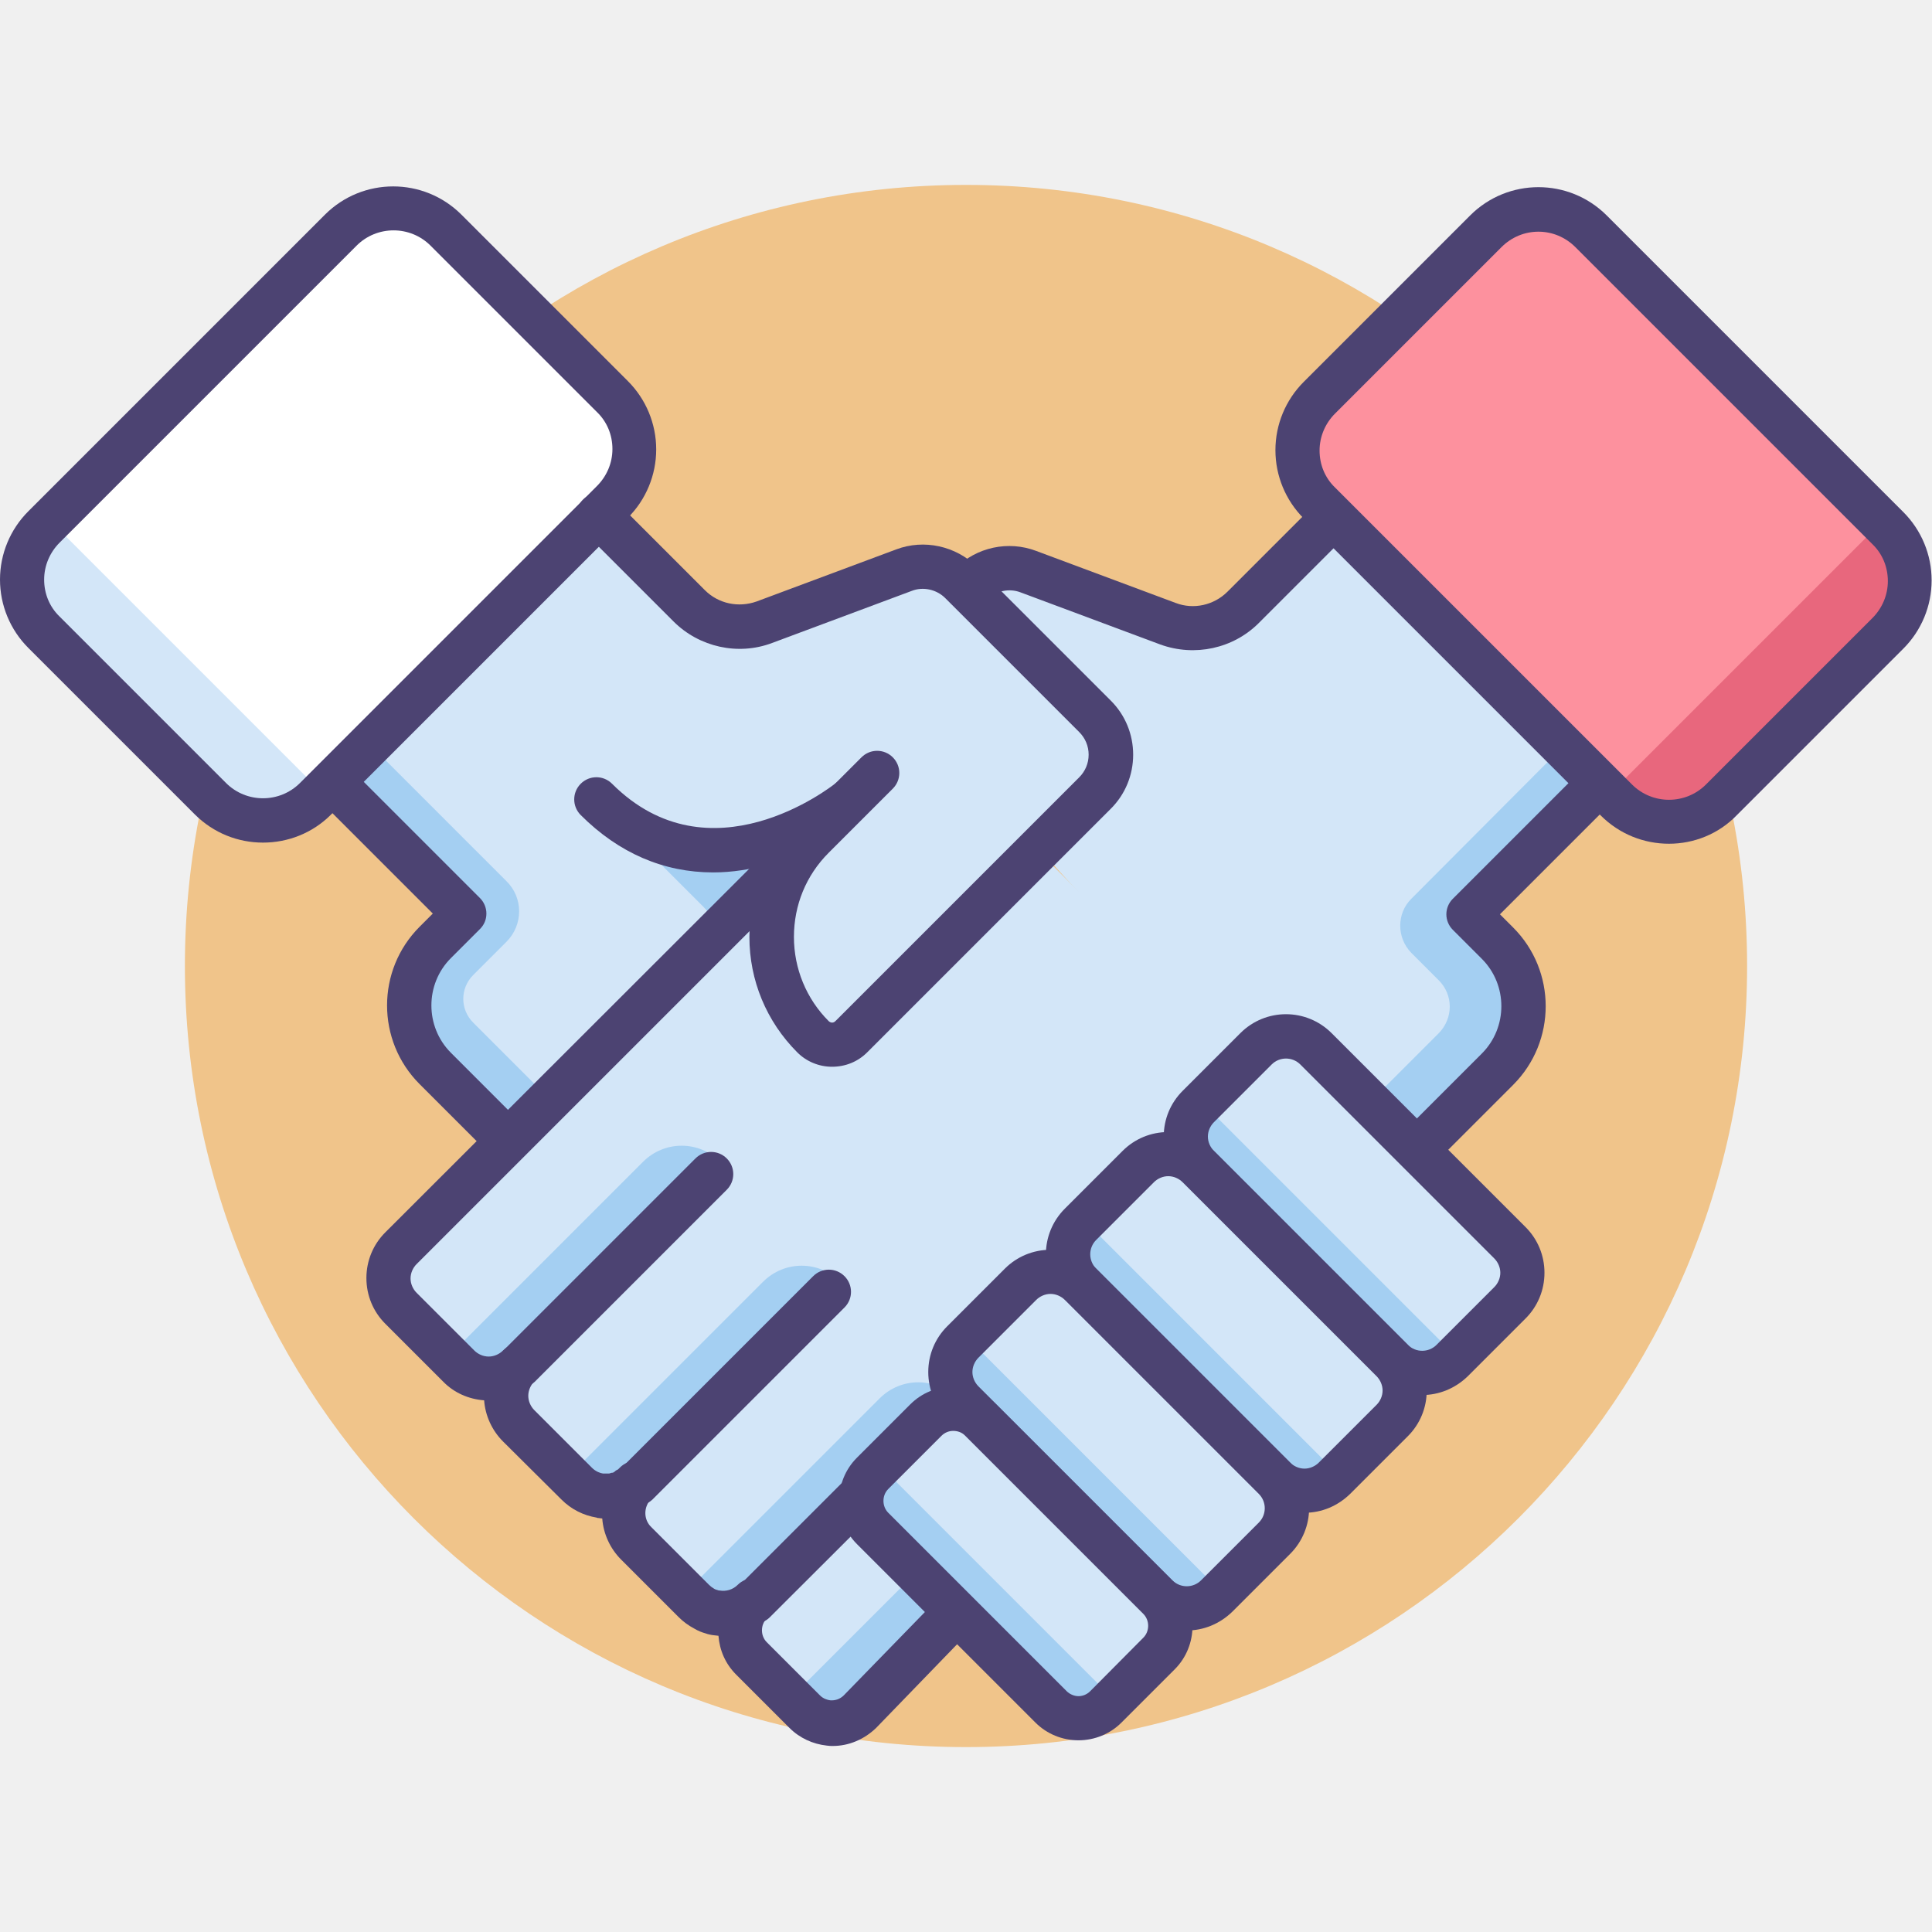
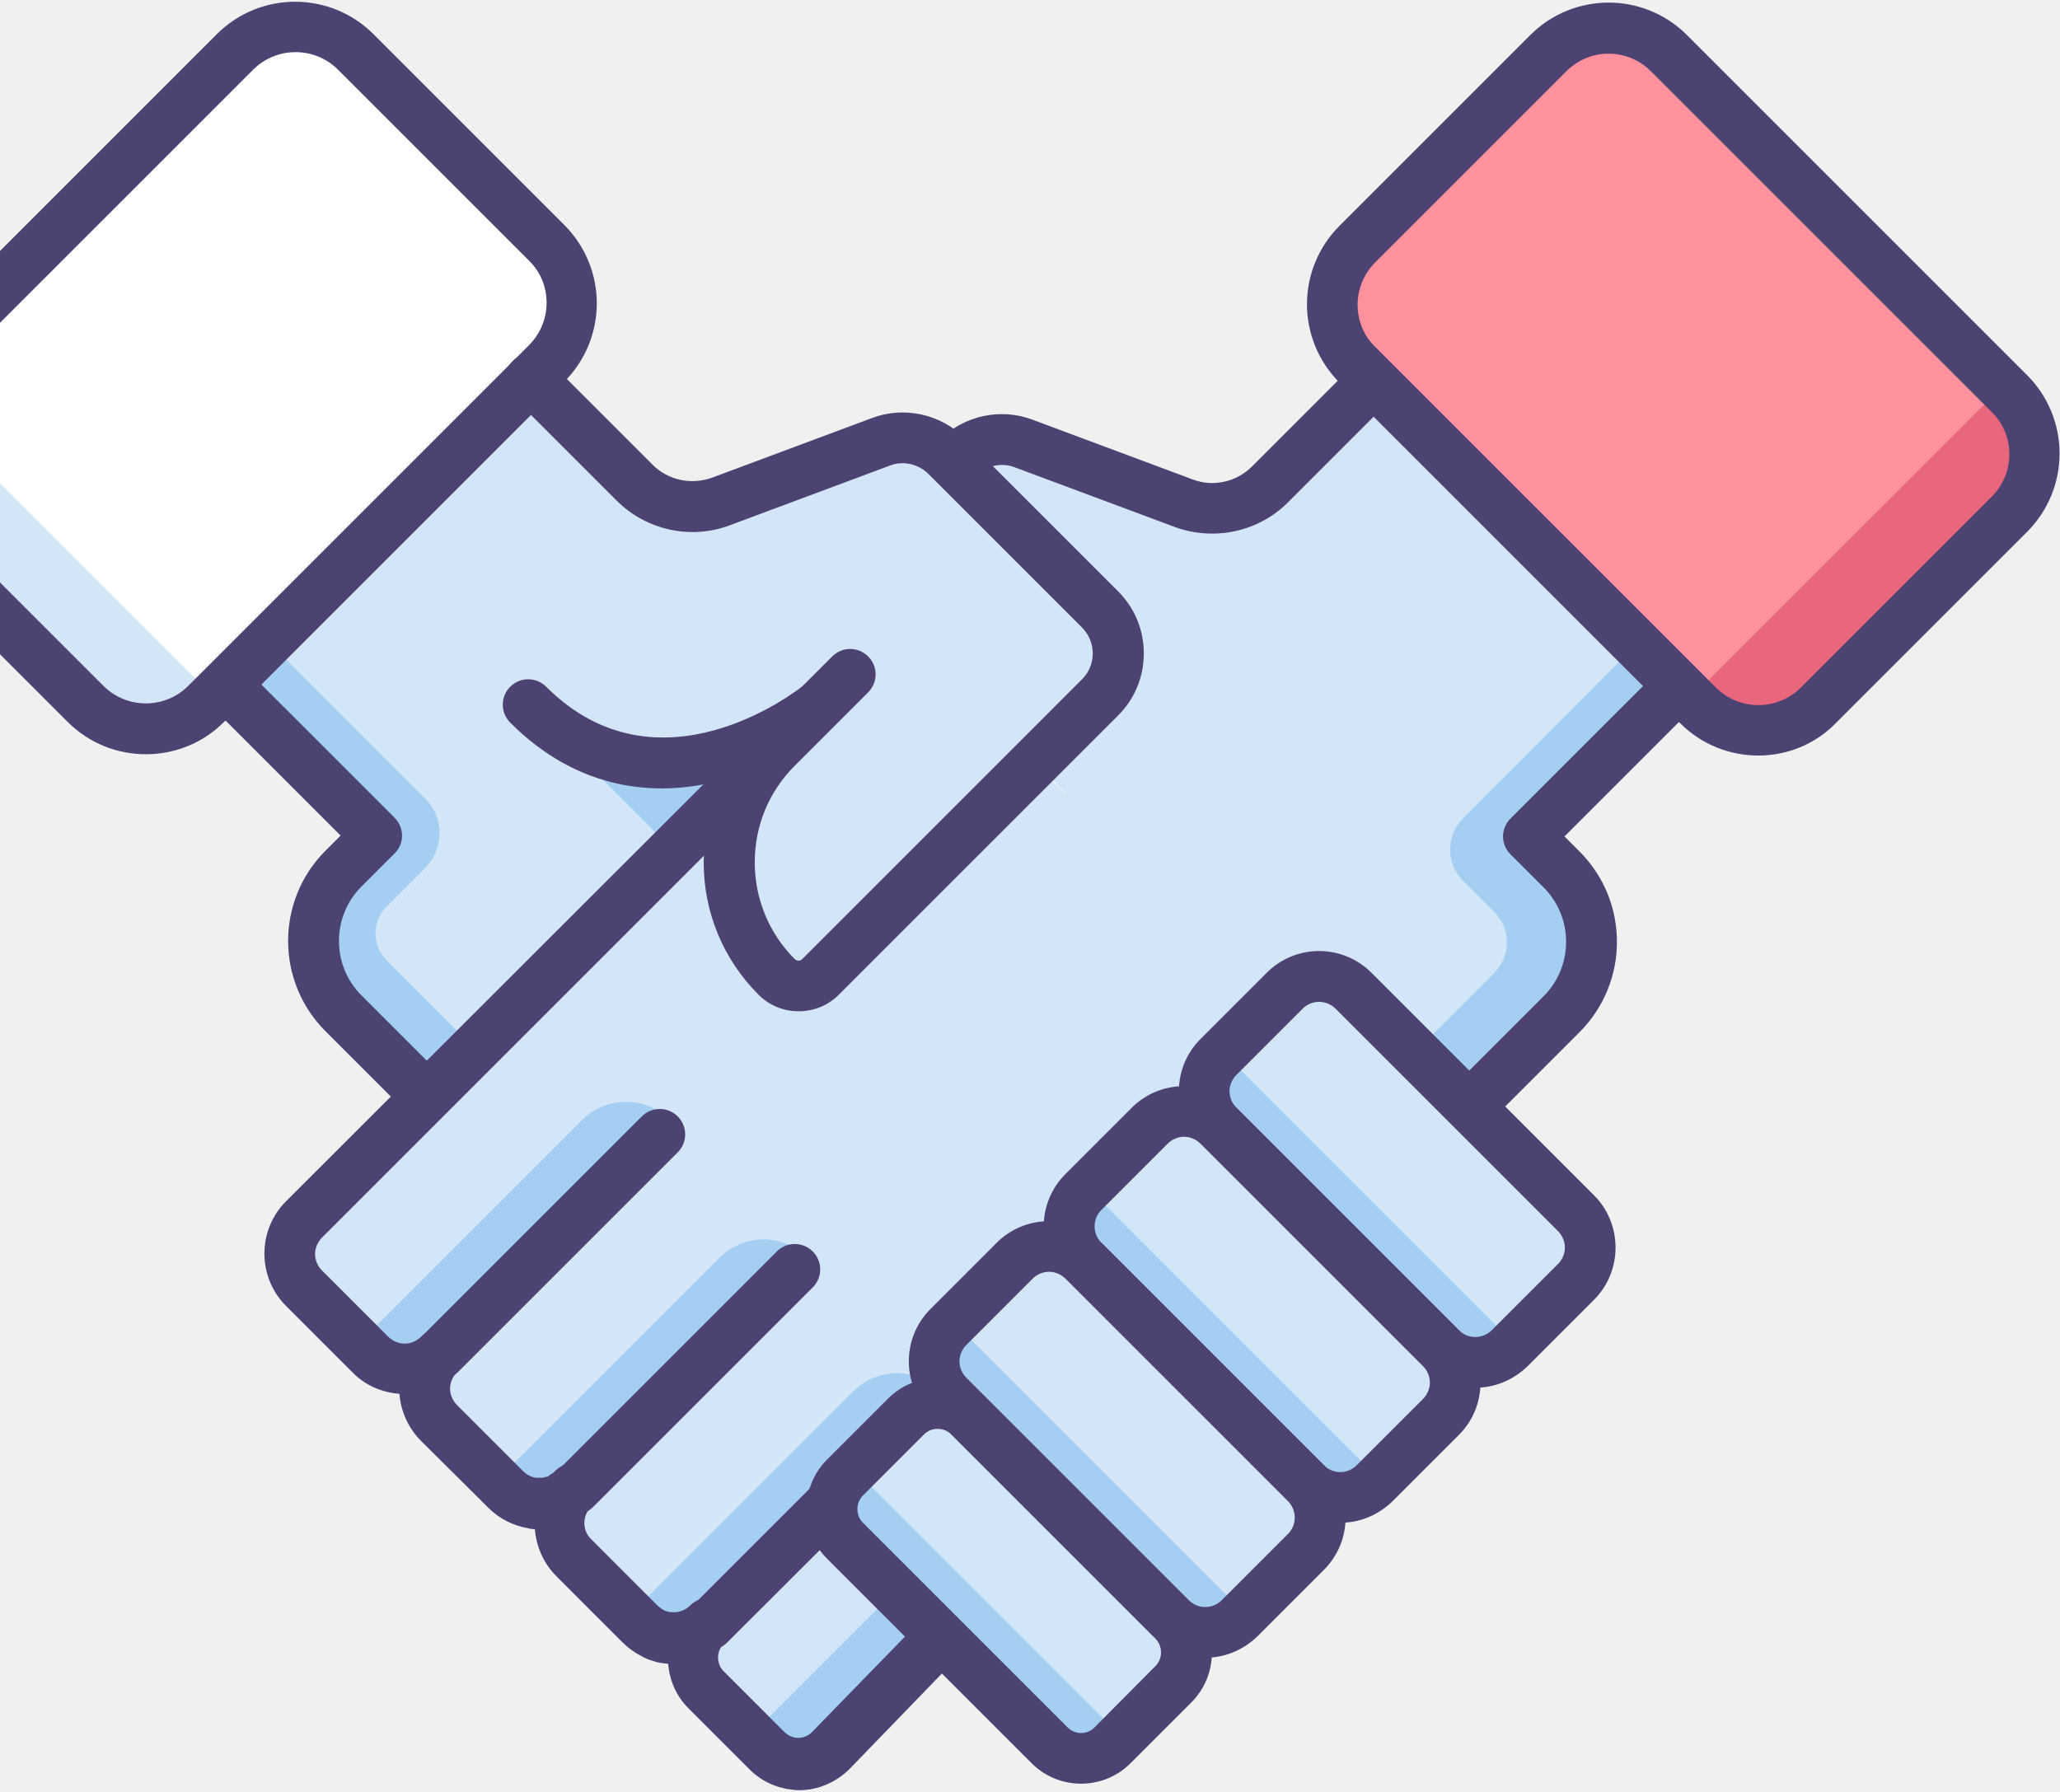
- <svg xmlns="http://www.w3.org/2000/svg" version="1.1" id="Icon_Set" x="0px" y="0px" viewBox="0 0 512 512" style="enable-background:new 0 0 512 512;" xml:space="preserve">
-   <style type="text/css">
- 	.st0{fill:#FFFFFF;}
- 	.st1{fill:#F0C48A;}
- 	.st2{fill:#FD919E;}
- 	.st3{fill:#E8677D;}
- 	.st4{fill:#4C4372;}
- 	.st5{fill:#D3E6F8;}
- 	.st6{fill:#A4CFF2;}
- 	.st7{fill:#7BABF1;}
- 	.st8{fill:none;stroke:#4C4372;stroke-width:12;stroke-linecap:round;stroke-linejoin:round;stroke-miterlimit:10;}
- </style>
-   <g id="Agreement">
-     <g>
-       <circle class="st1" cx="256" cy="256" r="207" />
-       <g>
-         <g>
-           <path class="st5" d="M129.3,166.1L255.9,207c0,0-104.3,109.9-114.5,102.3c-10.2-7.6-30.1-31.3-30.1-31.3s-10-14.2,11.6-35.9      c-23.4-23.4-42.1-42.1-42.1-42.1L129.3,166.1z" />
-         </g>
-         <g>
-           <path class="st6" d="M204.9,254.1L205,240l9.8-19.9c0,0-34.5,13.1-51.2-2.6l22.8,22.8c4.5,4.5,4.5,11.9,0,16.4l-31.1,31.1      c-3.6,3.6-9.5,3.6-13.1,0l-16.8-16.8c-3.5-3.5-3.5-9.1,0-12.6l8.8-8.8c4.5-4.5,4.5-11.7,0-16.1l-34.7-34.7l-11.5,8.5l34.8,34.8      c-21.6,19.2-11.6,35.9-11.6,35.9s22.6,23.8,30.1,31.3C148.9,316.7,204.9,254.1,204.9,254.1z" />
-         </g>
-         <g>
-           <path class="st4" d="M145.6,319.3c-1.5,0-3-0.6-4.1-1.7l-30.3-30.3c-11.5-11.5-11.5-30.2,0-41.7l3.5-3.5l-30.1-30.1      c-2.3-2.3-2.3-6,0-8.3c2.3-2.3,6-2.3,8.3,0l34.3,34.3c1.1,1.1,1.7,2.6,1.7,4.1c0,1.6-0.6,3-1.7,4.1l-7.7,7.7      c-6.9,6.9-6.9,18.2,0,25.1l30.3,30.3c2.3,2.3,2.3,6,0,8.3C148.6,318.7,147.1,319.3,145.6,319.3z" />
-         </g>
-         <g>
-           <g>
-             <path class="st5" d="M227.9,453.8c-2.3,2.3-5.3,3.3-8.3,3c-2.3-0.2-4.5-1.2-6.3-3l0,0l-2-2l-12.1-12.1c-4-4-4-10.6,0-14.6       l0.6-0.6c-2.7,2.7-6.5,3.8-10.1,3.1c-0.4-0.1-0.7-0.2-1.1-0.3c-0.7-0.2-1.4-0.5-2-0.8c-1-0.5-1.9-1.2-2.7-2l-1.2-1.2       l-14.2-14.2c-4.4-4.4-4.4-11.5,0-15.9c-0.2,0.2-0.5,0.5-0.8,0.7c-0.1,0.1-0.1,0.1-0.2,0.2c-0.2,0.2-0.5,0.4-0.7,0.5       c0,0-0.1,0-0.1,0.1c-0.3,0.2-0.5,0.3-0.8,0.5c-0.1,0-0.2,0.1-0.3,0.1c-0.2,0.1-0.5,0.2-0.7,0.3c-0.1,0-0.1,0.1-0.2,0.1       c-0.3,0.1-0.6,0.2-0.8,0.3c-0.1,0-0.2,0.1-0.4,0.1c-0.2,0.1-0.4,0.1-0.6,0.1c-0.1,0-0.3,0.1-0.4,0.1c-0.3,0-0.5,0.1-0.8,0.1       c-0.2,0-0.3,0-0.5,0c-0.2,0-0.4,0-0.6,0c-0.2,0-0.5,0-0.7,0c-0.1,0-0.2,0-0.4,0c-0.2,0-0.4,0-0.5-0.1c-0.1,0-0.2,0-0.3,0       c-2.3-0.4-4.4-1.4-6.2-3.1l-15.3-15.3c-4.4-4.4-4.4-11.5,0-15.9c-4.4,4.4-11.5,4.4-15.9,0l-1.1-1.1l-14.3-14.3       c-4.4-4.4-4.4-11.5,0-15.9L209.2,228c18.9-18.9,49.5-18.9,68.4,0l52.5,52.5c18.7,18.7,18.9,48.9,0.5,67.9L227.9,453.8z" />
+ <svg xmlns="http://www.w3.org/2000/svg" width="476px" height="414px" viewBox="0 0 476 414" version="1.1">
+   <defs />
+   <g id="Page-1" stroke="none" stroke-width="1" fill="none" fill-rule="evenodd">
+     <g id="Desktop-HD-Copy" transform="translate(0, -387)" fill-rule="nonzero">
+       <g id="paid" transform="translate(-36, 387)">
+         <g id="Group">
+           <path d="M129.3,117.1 L255.9,158 C255.9,158 151.6,267.9 141.4,260.3 C131.2,252.7 111.3,229 111.3,229 C111.3,229 101.3,214.8 122.9,193.1 C99.5,169.7 80.8,151 80.8,151 L129.3,117.1 Z" id="Shape" fill="#D3E6F8" />
+           <path d="M204.9,205.1 L205,191 L214.8,171.1 C214.8,171.1 180.3,184.2 163.6,168.5 L186.4,191.3 C190.9,195.8 190.9,203.2 186.4,207.7 L155.3,238.8 C151.7,242.4 145.8,242.4 142.2,238.8 L125.4,222 C121.9,218.5 121.9,212.9 125.4,209.4 L134.2,200.6 C138.7,196.1 138.7,188.9 134.2,184.5 L99.5,149.8 L88,158.3 L122.8,193.1 C101.2,212.3 111.2,229 111.2,229 C111.2,229 133.8,252.8 141.3,260.3 C148.9,267.7 204.9,205.1 204.9,205.1 Z" id="Shape" fill="#A4CFF2" />
+           <path d="M145.6,270.3 C144.1,270.3 142.6,269.7 141.5,268.6 L111.2,238.3 C99.7,226.8 99.7,208.1 111.2,196.6 L114.7,193.1 L84.6,163 C82.3,160.7 82.3,157 84.6,154.7 C86.9,152.4 90.6,152.4 92.9,154.7 L127.2,189 C128.3,190.1 128.9,191.6 128.9,193.1 C128.9,194.7 128.3,196.1 127.2,197.2 L119.5,204.9 C112.6,211.8 112.6,223.1 119.5,230 L149.8,260.3 C152.1,262.6 152.1,266.3 149.8,268.6 C148.6,269.7 147.1,270.3 145.6,270.3 Z" id="Shape" fill="#4C4372" />
+           <g transform="translate(102, 164)" fill="#D3E6F8" id="Shape">
+             <path d="M125.9,240.8 C123.6,243.1 120.6,244.1 117.6,243.8 C115.3,243.6 113.1,242.6 111.3,240.8 L109.3,238.8 L97.2,226.7 C93.2,222.7 93.2,216.1 97.2,212.1 L97.8,211.5 C95.1,214.2 91.3,215.3 87.7,214.6 C87.3,214.5 87,214.4 86.6,214.3 C85.9,214.1 85.2,213.8 84.6,213.5 C83.6,213 82.7,212.3 81.9,211.5 L80.7,210.3 L66.5,196.1 C62.1,191.7 62.1,184.6 66.5,180.2 C66.3,180.4 66,180.7 65.7,180.9 C65.6,181 65.6,181 65.5,181.1 C65.3,181.3 65,181.5 64.8,181.6 C64.8,181.6 64.7,181.6 64.7,181.7 C64.4,181.9 64.2,182 63.9,182.2 C63.8,182.2 63.7,182.3 63.6,182.3 C63.4,182.4 63.1,182.5 62.9,182.6 C62.8,182.6 62.8,182.7 62.7,182.7 C62.4,182.8 62.1,182.9 61.9,183 C61.8,183 61.7,183.1 61.5,183.1 C61.3,183.2 61.1,183.2 60.9,183.2 C60.8,183.2 60.6,183.3 60.5,183.3 C60.2,183.3 60,183.4 59.7,183.4 C59.5,183.4 59.4,183.4 59.2,183.4 C59,183.4 58.8,183.4 58.6,183.4 C58.4,183.4 58.1,183.4 57.9,183.4 C57.8,183.4 57.7,183.4 57.5,183.4 C57.3,183.4 57.1,183.4 57,183.3 C56.9,183.3 56.8,183.3 56.7,183.3 C54.4,182.9 52.3,181.9 50.5,180.2 L35.2,164.9 C30.8,160.5 30.8,153.4 35.2,149 C30.8,153.4 23.7,153.4 19.3,149 L18.2,147.9 L3.9,133.6 C-0.5,129.2 -0.5,122.1 3.9,117.7 L107.2,15 C126.1,-3.9 156.7,-3.9 175.6,15 L228.1,67.5 C246.8,86.2 247,116.4 228.6,135.4 L125.9,240.8 Z" />
+             <path d="M35.5,149 L86.4,98.2" />
+             <path d="M66.7,180.2 L117.6,129.4" />
+             <path d="M97.9,211.4 L148.8,160.6" />
          </g>
-           <g>
-             <line class="st5" x1="137.5" y1="362" x2="188.4" y2="311.2" />
+           <rect id="Rectangle-path" fill="#A4CFF2" transform="translate(233.5446, 387.2097) rotate(45) translate(-233.5446, -387.2097) " x="226.295" y="361.36" width="14.5" height="51.7" />
+           <path d="M194.8,380.4 L182.3,372.4 L233.1,321.6 C238.8,315.9 247.9,315.9 253.6,321.6 L194.8,380.4 Z" id="Shape" fill="#A4CFF2" />
+           <path d="M163.9,349.5 L151.4,341.5 L202.2,290.7 C207.9,285 217,285 222.7,290.7 L163.9,349.5 Z" id="Shape" fill="#A4CFF2" />
+           <path d="M132.1,317.7 L119.6,309.7 L170.4,258.9 C176.1,253.2 185.2,253.2 190.9,258.9 L132.1,317.7 Z" id="Shape" fill="#A4CFF2" />
+           <path d="M235,131.9 L257.3,105.8 C257.3,105.8 262.8,98.9 281.3,105.8 C299.7,112.7 316.8,124.6 329.4,112 C342,99.4 362.4,78.5 362.4,78.5 L436.6,151.5 L389.1,193.4 C389.1,193.4 409.6,209.7 402.5,225.4 C395.4,241.1 358.9,267.3 358.9,267.3 L235,131.9 Z" id="Shape" fill="#D3E6F8" />
+           <path d="M381.2,224.9 L358.1,248 L373.2,256.1 L402.4,225.3 C402.4,225.3 401.8,199.8 389,193.3 C415.2,165.9 415.2,165.9 415.2,165.9 L435.2,145.9 C439.6,141.5 439.6,134.4 435.2,130 L434.1,128.9 L374,189.2 C370.1,193.1 370.1,199.5 374,203.5 L381.2,210.7 C385.2,214.6 385.2,220.9 381.2,224.9 Z" id="Shape" fill="#A4CFF2" />
+           <g transform="translate(211, 0)" id="Shape">
+             <path d="M143.6,282.4 C142.1,282.4 140.6,281.8 139.5,280.7 C137.2,278.4 137.2,274.7 139.5,272.4 L181.7,230.2 C188.6,223.3 188.6,212 181.7,205.1 L174,197.4 C172.9,196.3 172.3,194.8 172.3,193.3 C172.3,191.8 172.9,190.3 174,189.2 L208.3,154.9 C210.6,152.6 214.3,152.6 216.6,154.9 C218.9,157.2 218.9,160.9 216.6,163.2 L186.5,193.3 L190,196.8 C201.5,208.3 201.5,227 190,238.5 L147.8,280.7 C146.6,281.8 145.1,282.4 143.6,282.4 Z" fill="#4C4372" />
+             <path d="M10.8,167.4 C9.3,167.4 7.8,166.8 6.7,165.7 C2.9,161.9 0.8,156.8 0.8,151.4 C0.8,146 2.9,140.9 6.7,137.1 L42.2,101.6 C47.8,96 56.2,94.2 63.6,97 L100.6,110.8 C105.3,112.6 110.7,111.4 114.3,107.8 L138.3,83.8 C140.6,81.5 144.3,81.5 146.6,83.8 C148.9,86.1 148.9,89.8 146.6,92.1 L122.6,116.1 C115.8,122.9 105.6,125.1 96.5,121.8 L59.5,108 C56.4,106.8 52.9,107.6 50.6,109.9 L15,145.4 C13.4,147 12.5,149.1 12.5,151.4 C12.5,153.7 13.4,155.8 15,157.4 C17.3,159.7 17.3,163.4 15,165.7 C13.8,166.8 12.3,167.4 10.8,167.4 Z" fill="#4C4372" />
+             <path d="M244.8,163.4 L289.8,118.4 C297.3,110.9 297.3,98.9 289.8,91.4 L211.2,12.8 C203.2,4.8 190.2,4.8 182.2,12.8 L139.2,55.8 C131.2,63.8 131.2,76.8 139.2,84.8 L217.8,163.4 C225.2,170.9 237.3,170.9 244.8,163.4 Z" fill="#FD919E" />
+             <path d="M287.7,89.3 L289.8,91.4 C297.3,98.9 297.3,110.9 289.8,118.4 L244.8,163.4 C237.3,170.9 225.3,170.9 217.8,163.4 L215.7,161.3 L287.7,89.3 Z" fill="#E8677D" />
+             <path d="M231.3,174.6 C224.7,174.6 218.2,172.1 213.2,167.1 L134.5,88.4 C129.7,83.6 127,77.1 127,70.3 C127,63.5 129.7,57 134.5,52.2 L178.6,8.1 C188.6,-1.9 204.8,-1.9 214.8,8.1 L223,16.3 C223,16.3 223,16.3 223,16.3 L293.4,86.7 C298.2,91.5 300.9,98 300.9,104.8 C300.9,111.6 298.2,118.1 293.4,122.9 L249.3,167 C244.4,172.1 237.8,174.6 231.3,174.6 Z M196.7,12.4 C193.1,12.4 189.6,13.8 186.9,16.5 L142.8,60.6 C140.2,63.2 138.7,66.7 138.7,70.4 C138.7,74.1 140.1,77.6 142.8,80.2 L221.5,158.9 C226.9,164.3 235.7,164.3 241.1,158.9 L285.2,114.8 C287.8,112.2 289.3,108.7 289.3,105 C289.3,101.3 287.9,97.8 285.2,95.2 L206.5,16.5 C203.8,13.8 200.3,12.4 196.7,12.4 Z" fill="#4C4372" />
          </g>
-           <g>
-             <line class="st5" x1="168.7" y1="393.2" x2="219.6" y2="342.4" />
+           <path d="M56.2,163.1 L11.2,118.1 C3.7,110.6 3.7,98.6 11.2,91.1 L89.8,12.5 C97.8,4.5 110.8,4.5 118.8,12.5 L161.8,55.5 C169.8,63.5 169.8,76.5 161.8,84.5 L83.2,163.1 C75.8,170.6 63.7,170.6 56.2,163.1 Z" id="Shape" fill="#FFFFFF" />
+           <path d="M13.3,89 L11.2,91.1 C3.7,98.6 3.7,110.6 11.2,118.1 L56.2,163.1 C63.7,170.6 75.7,170.6 83.2,163.1 L85.3,161 L13.3,89 Z" id="Shape" fill="#D3E6F8" />
+           <g transform="translate(97, 173)" fill="#4C4372" id="Shape">
+             <path d="M123.7,240.7 C123.2,240.7 122.7,240.7 122.1,240.6 C118.4,240.2 114.9,238.6 112.2,235.9 L98.1,221.8 C95.2,218.9 93.7,215.3 93.4,211.5 C92.8,211.4 92.3,211.4 91.7,211.3 C91.2,211.2 90.6,211.1 90.1,210.9 C89,210.6 88,210.2 87,209.6 C85.5,208.8 84.1,207.8 82.9,206.6 L67.6,191.3 C64.7,188.4 62.9,184.5 62.6,180.4 C62.6,180.4 62.5,180.4 62.5,180.4 C62.2,180.4 61.9,180.3 61.7,180.3 C61.5,180.3 61.3,180.3 61.2,180.2 C57.6,179.6 54.4,178 51.8,175.4 L36.3,160 C33.4,157.1 31.6,153.2 31.3,149.1 C27.2,148.8 23.3,147.1 20.4,144.1 L5.1,128.8 C1.9,125.6 0.1,121.3 0.1,116.7 C0.1,112.1 1.9,107.8 5.1,104.6 L108,1.8 C110.3,-0.5 114,-0.5 116.3,1.8 C118.6,4.1 118.6,7.8 116.3,10.1 L13.4,113 C12.4,114 11.8,115.4 11.8,116.8 C11.8,118.2 12.4,119.6 13.4,120.6 L28.7,135.9 C29.7,136.9 31.1,137.5 32.5,137.5 C33.9,137.5 35.3,136.9 36.3,135.9 C38.6,133.6 42.3,133.6 44.6,135.9 C45.7,137 46.3,138.5 46.3,140 C46.3,141.5 45.7,143 44.6,144.1 C43.6,145.1 43,146.5 43,147.9 C43,149.3 43.6,150.7 44.6,151.7 L59.9,167 C60.9,168 62.1,168.4 62.8,168.5 L63,168.5 C63.1,168.5 63.2,168.5 63.3,168.5 L63.4,168.5 C63.5,168.5 63.6,168.5 63.8,168.5 C63.9,168.5 64,168.5 64.1,168.5 L64.3,168.5 C64.4,168.5 64.6,168.5 64.7,168.4 C64.7,168.4 64.8,168.4 64.8,168.4 C64.9,168.4 65,168.3 65.1,168.3 L65.3,168.3 C65.4,168.3 65.5,168.2 65.6,168.2 L65.7,168.1 C65.8,168.1 65.9,168 66,167.9 L66.1,167.8 C66.2,167.7 66.3,167.7 66.4,167.6 C66.5,167.6 66.5,167.5 66.6,167.5 C66.7,167.5 66.8,167.4 66.9,167.3 L67,167.2 C67.1,167.1 67.2,167 67.3,166.9 C69.6,164.6 73.3,164.6 75.6,166.9 C77.9,169.2 77.9,172.9 75.6,175.2 C75.6,175.2 75.6,175.2 75.6,175.2 C75.6,175.2 75.6,175.2 75.6,175.2 C73.5,177.3 73.5,180.7 75.6,182.7 L90.9,198 C91.3,198.4 91.7,198.7 92.2,199 C92.5,199.2 92.8,199.3 93.2,199.4 C93.4,199.5 93.5,199.5 93.7,199.5 C95.4,199.8 97.2,199.3 98.5,198 C100.8,195.7 104.5,195.7 106.8,198 C109.1,200.3 109.1,204 106.8,206.3 L106.2,206.9 C104.5,208.6 104.5,211.5 106.2,213.2 L120.3,227.3 C121.2,228.2 122.3,228.5 123,228.6 C124.3,228.7 125.6,228.3 126.6,227.3 L229.1,122 C231.4,119.7 235.1,119.6 237.4,121.9 C239.7,124.2 239.8,127.9 237.5,130.2 L135.2,235.9 C132,239 127.9,240.7 123.7,240.7 Z" />
+             <path d="M40.5,145.9 C39,145.9 37.5,145.3 36.4,144.2 C34.1,141.9 34.1,138.2 36.4,135.9 L87.3,85 C89.6,82.7 93.3,82.7 95.6,85 C97.9,87.3 97.9,91 95.6,93.3 L44.7,144.2 C43.5,145.3 42,145.9 40.5,145.9 Z" />
+             <path d="M71.7,177.1 C70.2,177.1 68.7,176.5 67.6,175.4 C65.3,173.1 65.3,169.4 67.6,167.1 L118.5,116.2 C120.8,113.9 124.5,113.9 126.8,116.2 C129.1,118.5 129.1,122.2 126.8,124.5 L75.9,175.4 C74.7,176.5 73.2,177.1 71.7,177.1 Z" />
+             <path d="M102.9,208.3 C101.4,208.3 99.9,207.7 98.8,206.6 C96.5,204.3 96.5,200.6 98.8,198.3 L149.7,147.4 C152,145.1 155.7,145.1 158,147.4 C160.3,149.7 160.3,153.4 158,155.7 L107,206.6 C105.9,207.7 104.4,208.3 102.9,208.3 Z" />
          </g>
-           <g>
-             <line class="st5" x1="199.9" y1="424.4" x2="250.8" y2="373.6" />
+           <g transform="translate(308, 219)" id="Shape">
+             <path d="M61,92.6 L9.6,41.2 C5.2,36.8 5.2,29.7 9.6,25.3 L24.9,10 C29.3,5.6 36.4,5.6 40.8,10 L92.2,61.4 C96.6,65.8 96.6,72.9 92.2,77.3 L76.9,92.6 C72.4,96.9 65.3,96.9 61,92.6 Z" fill="#D3E6F8" />
+             <path d="M10.6,24.2 L9.5,25.3 C5.1,29.7 5.1,36.8 9.5,41.2 L60.9,92.6 C65.3,97 72.4,97 76.8,92.6 L77.9,91.5 L10.6,24.2 Z" fill="#A4CFF2" />
+             <path d="M68.9,101.7 C64.5,101.7 60.2,100 56.8,96.7 C56.8,96.7 56.8,96.7 56.8,96.7 L5.4,45.3 C2.2,42.1 0.4,37.8 0.4,33.2 C0.4,28.6 2.2,24.3 5.4,21.1 L20.7,5.8 C27.4,-0.9 38.2,-0.9 44.9,5.8 L96.3,57.2 C99.5,60.4 101.3,64.7 101.3,69.3 C101.3,73.9 99.5,78.2 96.3,81.4 L81,96.7 C77.6,100 73.3,101.7 68.9,101.7 Z M65.1,88.4 C67.2,90.5 70.6,90.5 72.7,88.4 L88,73.1 C89,72.1 89.6,70.7 89.6,69.3 C89.6,67.9 89,66.5 88,65.5 L36.6,14.1 C34.5,12 31.1,12 29,14.1 L13.7,29.4 C12.7,30.4 12.1,31.8 12.1,33.2 C12.1,34.6 12.7,36 13.7,37 L65.1,88.4 Z" fill="#4C4372" />
          </g>
-         </g>
-         <g>
-           <rect x="226.3" y="410.4" transform="matrix(0.7071 0.7071 -0.7071 0.7071 376.8738 -37.4059)" class="st6" width="14.5" height="51.7" />
-         </g>
-         <g>
-           <path class="st6" d="M194.8,429.4l-12.5-8l50.8-50.8c5.7-5.7,14.8-5.7,20.5,0l0,0L194.8,429.4z" />
-         </g>
-         <g>
-           <path class="st6" d="M163.9,398.5l-12.5-8l50.8-50.8c5.7-5.7,14.8-5.7,20.5,0v0L163.9,398.5z" />
-         </g>
-         <g>
-           <path class="st6" d="M132.1,366.7l-12.5-8l50.8-50.8c5.7-5.7,14.8-5.7,20.5,0h0L132.1,366.7z" />
-         </g>
-         <g>
-           <path class="st5" d="M235,180.9l22.3-26.1c0,0,5.5-6.9,24,0c18.4,6.9,35.5,18.8,48.1,6.2c12.6-12.6,33-33.5,33-33.5l74.2,73      l-47.5,41.9c0,0,20.5,16.3,13.4,32c-7.1,15.7-43.6,41.9-43.6,41.9L235,180.9z" />
-         </g>
-         <g>
-           <path class="st6" d="M381.2,273.9L358.1,297l15.1,8.1l29.2-30.8c0,0-0.6-25.5-13.4-32c26.2-27.4,26.2-27.4,26.2-27.4l0,0l20-20      c4.4-4.4,4.4-11.5,0-15.9l-1.1-1.1L374,238.2c-3.9,3.9-3.9,10.3,0,14.3l7.2,7.2C385.2,263.6,385.2,269.9,381.2,273.9z" />
-         </g>
-         <g>
-           <g>
-             <path class="st4" d="M354.6,331.4c-1.5,0-3-0.6-4.1-1.7c-2.3-2.3-2.3-6,0-8.3l42.2-42.2c6.9-6.9,6.9-18.2,0-25.1l-7.7-7.7       c-1.1-1.1-1.7-2.6-1.7-4.1s0.6-3,1.7-4.1l34.3-34.3c2.3-2.3,6-2.3,8.3,0c2.3,2.3,2.3,6,0,8.3l-30.1,30.1l3.5,3.5       c11.5,11.5,11.5,30.2,0,41.7l-42.2,42.2C357.6,330.8,356.1,331.4,354.6,331.4z" />
+           <g transform="translate(277, 251)" id="Shape">
+             <path d="M60.8,91.8 L9.4,40.4 C5,36 5,28.9 9.4,24.5 L24.7,9.2 C29.1,4.8 36.2,4.8 40.6,9.2 L92,60.6 C96.4,65 96.4,72.1 92,76.5 L76.7,91.8 C72.2,96.1 65.1,96.1 60.8,91.8 Z" fill="#D3E6F8" />
+             <path d="M9.3,24.5 C4.9,28.9 4.9,36 9.3,40.4 L60.7,91.8 C63.7,94.8 67.9,95.7 71.6,94.7 L76.6,89.7 L10.3,23.4 L9.3,24.5 Z" fill="#A4CFF2" />
+             <path d="M68.7,100.9 C64.1,100.9 59.8,99.1 56.6,95.9 L5.2,44.5 C-1.5,37.8 -1.5,27 5.2,20.3 L20.5,5 C23.7,1.8 28,0 32.6,0 C37.2,0 41.5,1.8 44.7,5 L96.1,56.4 C99.3,59.6 101.1,63.9 101.1,68.5 C101.1,73.1 99.3,77.4 96.1,80.6 L80.8,95.9 C77.5,99.1 73.3,100.9 68.7,100.9 Z M32.6,11.7 C31.2,11.7 29.8,12.3 28.8,13.3 L13.5,28.6 C11.4,30.7 11.4,34.1 13.5,36.2 L64.9,87.6 C65.9,88.6 67.3,89.2 68.7,89.2 C70.1,89.2 71.5,88.6 72.5,87.6 L87.8,72.3 C88.8,71.3 89.4,69.9 89.4,68.5 C89.4,67.1 88.8,65.7 87.8,64.7 L36.4,13.3 C35.4,12.3 34,11.7 32.6,11.7 Z" fill="#4C4372" />
          </g>
-           <g>
-             <path class="st4" d="M221.8,216.4c-1.5,0-3-0.6-4.1-1.7c-3.8-3.8-5.9-8.9-5.9-14.3c0-5.4,2.1-10.5,5.9-14.3l35.5-35.5       c5.6-5.6,14-7.4,21.4-4.6l37,13.8c4.7,1.8,10.1,0.6,13.7-3l24-24c2.3-2.3,6-2.3,8.3,0c2.3,2.3,2.3,6,0,8.3l-24,24       c-6.8,6.8-17,9-26.1,5.7l-37-13.8c-3.1-1.2-6.6-0.4-8.9,1.9L226,194.4c-1.6,1.6-2.5,3.7-2.5,6c0,2.3,0.9,4.4,2.5,6       c2.3,2.3,2.3,6,0,8.3C224.8,215.8,223.3,216.4,221.8,216.4z" />
+           <g transform="translate(246, 282)" id="Shape">
+             <path d="M60.6,92 L9.2,40.6 C4.8,36.2 4.8,29.1 9.2,24.7 L24.5,9.4 C28.9,5 36,5 40.4,9.4 L91.8,60.8 C96.2,65.2 96.2,72.3 91.8,76.7 L76.4,92 C72,96.3 64.9,96.3 60.6,92 Z" fill="#D3E6F8" />
+             <path d="M10.3,23.5 L9.1,24.7 C4.7,29.1 4.7,36.2 9.1,40.6 L60.5,92 C64.9,96.4 72,96.4 76.4,92 L77.6,90.8 L10.3,23.5 Z" fill="#A4CFF2" />
+             <path d="M68.5,101.1 C64.1,101.1 59.8,99.4 56.4,96.1 L5,44.7 C1.8,41.5 0,37.2 0,32.6 C0,28 1.8,23.7 5,20.5 L20.3,5.2 C23.5,2 27.8,0.2 32.4,0.2 C37,0.2 41.3,2 44.5,5.2 L95.9,56.6 C102.6,63.3 102.6,74.1 95.9,80.8 L80.6,96.1 C77.2,99.4 72.9,101.1 68.5,101.1 Z M32.4,11.9 C31,11.9 29.6,12.5 28.6,13.5 L13.3,28.8 C12.3,29.8 11.7,31.2 11.7,32.6 C11.7,34 12.3,35.4 13.3,36.4 L64.7,87.8 C66.8,89.9 70.2,89.9 72.3,87.8 L87.6,72.5 C89.7,70.4 89.7,67 87.6,64.9 L36.2,13.5 C35.2,12.5 33.8,11.9 32.4,11.9 Z" fill="#4C4372" />
          </g>
-           <g>
-             <path class="st2" d="M455.8,212.4l45-45c7.5-7.5,7.5-19.5,0-27l-78.6-78.6c-8-8-21-8-29,0l-43,43c-8,8-8,21,0,29l78.6,78.6       C436.2,219.9,448.3,219.9,455.8,212.4z" />
+           <g transform="translate(222, 318)" id="Shape">
+             <path d="M56.5,85.3 L9.2,38 C5.2,34 5.2,27.4 9.2,23.4 L23.3,9.3 C27.3,5.3 33.9,5.3 37.9,9.3 L85.2,56.6 C89.2,60.6 89.2,67.2 85.2,71.2 L71.1,85.3 C67.1,89.3 60.5,89.3 56.5,85.3 Z" fill="#D3E6F8" />
+             <path d="M11.2,21.4 L9.2,23.4 C5.2,27.4 5.2,34 9.2,38 L56.5,85.3 C60.5,89.3 67.1,89.3 71.1,85.3 L73.1,83.3 L11.2,21.4 Z" fill="#A4CFF2" />
+             <path d="M63.8,94.2 C59.5,94.2 55.4,92.5 52.4,89.5 C52.4,89.5 52.4,89.5 52.4,89.5 L5.1,42.2 C-1.2,35.9 -1.2,25.6 5.1,19.3 L19.2,5.2 C22.3,2.1 26.3,0.5 30.6,0.5 C34.9,0.5 39,2.2 42,5.2 L89.3,52.5 C95.6,58.8 95.6,69.1 89.3,75.4 L75.2,89.5 C72.2,92.5 68.1,94.2 63.8,94.2 Z M30.6,12.2 C29.4,12.2 28.3,12.7 27.5,13.5 L13.4,27.6 C11.7,29.3 11.7,32.2 13.4,33.9 L60.7,81.2 C60.7,81.2 60.7,81.2 60.7,81.2 C61.5,82 62.7,82.5 63.8,82.5 C65,82.5 66.1,82 66.9,81.2 L81,67 C82.7,65.3 82.7,62.4 81,60.7 L33.7,13.4 C32.9,12.6 31.8,12.2 30.6,12.2 Z" fill="#4C4372" />
          </g>
-           <g>
-             <path class="st3" d="M498.7,138.3l2.1,2.1c7.5,7.5,7.5,19.5,0,27l-45,45c-7.5,7.5-19.5,7.5-27,0l-2.1-2.1L498.7,138.3z" />
-           </g>
-           <g>
-             <path class="st4" d="M442.3,223.6c-6.6,0-13.1-2.5-18.1-7.5l-78.7-78.7c-4.8-4.8-7.5-11.3-7.5-18.1c0-6.8,2.7-13.3,7.5-18.1       l44.1-44.1c10-10,26.2-10,36.2,0l8.2,8.2c0,0,0,0,0,0l70.4,70.4c4.8,4.8,7.5,11.3,7.5,18.1c0,6.8-2.7,13.3-7.5,18.1l-44.1,44.1       C455.4,221.1,448.8,223.6,442.3,223.6z M407.7,61.4c-3.6,0-7.1,1.4-9.8,4.1l-44.1,44.1c-2.6,2.6-4.1,6.1-4.1,9.8       c0,3.7,1.4,7.2,4.1,9.8l78.7,78.7c5.4,5.4,14.2,5.4,19.6,0l44.1-44.1c2.6-2.6,4.1-6.1,4.1-9.8c0-3.7-1.4-7.2-4.1-9.8       l-78.7-78.7C414.8,62.8,411.3,61.4,407.7,61.4z" />
-           </g>
-         </g>
-         <g>
-           <path class="st0" d="M56.2,212.1l-45-45c-7.5-7.5-7.5-19.5,0-27l78.6-78.6c8-8,21-8,29,0l43,43c8,8,8,21,0,29l-78.6,78.6      C75.8,219.6,63.7,219.6,56.2,212.1z" />
-         </g>
-         <g>
-           <path class="st5" d="M13.3,138l-2.1,2.1c-7.5,7.5-7.5,19.5,0,27l45,45c7.5,7.5,19.5,7.5,27,0l2.1-2.1L13.3,138z" />
-         </g>
-         <g>
-           <g>
-             <path class="st4" d="M220.7,462.7c-0.5,0-1,0-1.6-0.1c-3.7-0.4-7.2-2-9.9-4.7l-14.1-14.1c-2.9-2.9-4.4-6.5-4.7-10.3       c-0.6-0.1-1.1-0.1-1.7-0.2c-0.5-0.1-1.1-0.2-1.6-0.4c-1.1-0.3-2.1-0.7-3.1-1.3c-1.5-0.8-2.9-1.8-4.1-3l-15.3-15.3       c-2.9-2.9-4.7-6.8-5-10.9c0,0-0.1,0-0.1,0c-0.3,0-0.6-0.1-0.8-0.1c-0.2,0-0.4,0-0.5-0.1c-3.6-0.6-6.8-2.2-9.4-4.8L133.3,382       c-2.9-2.9-4.7-6.8-5-10.9c-4.1-0.3-8-2-10.9-5l-15.3-15.3c-3.2-3.2-5-7.5-5-12.1c0-4.6,1.8-8.9,5-12.1L205,223.8       c2.3-2.3,6-2.3,8.3,0c2.3,2.3,2.3,6,0,8.3L110.4,335c-1,1-1.6,2.4-1.6,3.8c0,1.4,0.6,2.8,1.6,3.8l15.3,15.3       c1,1,2.4,1.6,3.8,1.6c1.4,0,2.8-0.6,3.8-1.6c2.3-2.3,6-2.3,8.3,0c1.1,1.1,1.7,2.6,1.7,4.1c0,1.5-0.6,3-1.7,4.1       c-1,1-1.6,2.4-1.6,3.8c0,1.4,0.6,2.8,1.6,3.8l15.3,15.3c1,1,2.2,1.4,2.9,1.5l0.2,0c0.1,0,0.2,0,0.3,0l0.1,0c0.1,0,0.2,0,0.4,0       c0.1,0,0.2,0,0.3,0l0.2,0c0.1,0,0.3,0,0.4-0.1c0,0,0.1,0,0.1,0c0.1,0,0.2-0.1,0.3-0.1l0.2,0c0.1,0,0.2-0.1,0.3-0.1l0.1-0.1       c0.1,0,0.2-0.1,0.3-0.2l0.1-0.1c0.1-0.1,0.2-0.1,0.3-0.2c0.1,0,0.1-0.1,0.2-0.1c0.1,0,0.2-0.1,0.3-0.2l0.1-0.1       c0.1-0.1,0.2-0.2,0.3-0.3c2.3-2.3,6-2.3,8.3,0c2.3,2.3,2.3,6,0,8.3c0,0,0,0,0,0l0,0c0,0,0,0,0,0c-2.1,2.1-2.1,5.5,0,7.5       l15.3,15.3c0.4,0.4,0.8,0.7,1.3,1c0.3,0.2,0.6,0.3,1,0.4c0.2,0.1,0.3,0.1,0.5,0.1c1.7,0.3,3.5-0.2,4.8-1.5l0,0       c2.3-2.3,6-2.3,8.3,0c2.3,2.3,2.3,6,0,8.3l0,0l-0.6,0.6c-1.7,1.7-1.7,4.6,0,6.3l14.1,14.1c0.9,0.9,2,1.2,2.7,1.3       c1.3,0.1,2.6-0.3,3.6-1.3l102.5-105.3c2.3-2.3,6-2.4,8.3-0.1c2.3,2.3,2.4,6,0.1,8.3L232.2,457.9       C229,461,224.9,462.7,220.7,462.7z" />
-           </g>
-           <g>
-             <path class="st4" d="M137.5,367.9c-1.5,0-3-0.6-4.1-1.7c-2.3-2.3-2.3-6,0-8.3l50.9-50.9c2.3-2.3,6-2.3,8.3,0       c2.3,2.3,2.3,6,0,8.3l-50.9,50.9C140.5,367.3,139,367.9,137.5,367.9z" />
-           </g>
-           <g>
-             <path class="st4" d="M168.7,399.1c-1.5,0-3-0.6-4.1-1.7c-2.3-2.3-2.3-6,0-8.3l50.9-50.9c2.3-2.3,6-2.3,8.3,0       c2.3,2.3,2.3,6,0,8.3l-50.9,50.9C171.7,398.5,170.2,399.1,168.7,399.1z" />
-           </g>
-           <g>
-             <path class="st4" d="M199.9,430.3c-1.5,0-3-0.6-4.1-1.7c-2.3-2.3-2.3-6,0-8.3l50.9-50.9c2.3-2.3,6-2.3,8.3,0       c2.3,2.3,2.3,6,0,8.3L204,428.6C202.9,429.7,201.4,430.3,199.9,430.3z" />
-           </g>
-         </g>
-         <g>
-           <g>
-             <path class="st5" d="M369,360.6l-51.4-51.4c-4.4-4.4-4.4-11.5,0-15.9l15.3-15.3c4.4-4.4,11.5-4.4,15.9,0l51.4,51.4       c4.4,4.4,4.4,11.5,0,15.9l-15.3,15.3C380.4,364.9,373.3,364.9,369,360.6z" />
-           </g>
-           <g>
-             <path class="st6" d="M318.6,292.2l-1.1,1.1c-4.4,4.4-4.4,11.5,0,15.9l51.4,51.4c4.4,4.4,11.5,4.4,15.9,0l1.1-1.1L318.6,292.2z" />
-           </g>
-           <g>
-             <path class="st4" d="M376.9,369.7c-4.4,0-8.7-1.7-12.1-5c0,0,0,0,0,0l-51.4-51.4c-3.2-3.2-5-7.5-5-12.1s1.8-8.9,5-12.1       l15.3-15.3c6.7-6.7,17.5-6.7,24.2,0l51.4,51.4c3.2,3.2,5,7.5,5,12.1c0,4.6-1.8,8.9-5,12.1L389,364.7       C385.6,368,381.3,369.7,376.9,369.7z M373.1,356.4c2.1,2.1,5.5,2.1,7.6,0l15.3-15.3c1-1,1.6-2.4,1.6-3.8c0-1.4-0.6-2.8-1.6-3.8       l-51.4-51.4c-2.1-2.1-5.5-2.1-7.6,0l-15.3,15.3c-1,1-1.6,2.4-1.6,3.8c0,1.4,0.6,2.8,1.6,3.8L373.1,356.4z" />
-           </g>
-         </g>
-         <g>
-           <g>
-             <path class="st5" d="M337.8,391.8l-51.4-51.4c-4.4-4.4-4.4-11.5,0-15.9l15.3-15.3c4.4-4.4,11.5-4.4,15.9,0l51.4,51.4       c4.4,4.4,4.4,11.5,0,15.9l-15.3,15.3C349.2,396.1,342.1,396.1,337.8,391.8z" />
-           </g>
-           <g>
-             <path class="st6" d="M286.3,324.5c-4.4,4.4-4.4,11.5,0,15.9l51.4,51.4c3,3,7.2,3.9,10.9,2.9l5-5l-66.3-66.3L286.3,324.5z" />
-           </g>
-           <g>
-             <path class="st4" d="M345.7,400.9L345.7,400.9c-4.6,0-8.9-1.8-12.1-5l-51.4-51.4c-6.7-6.7-6.7-17.5,0-24.2l15.3-15.3       c3.2-3.2,7.5-5,12.1-5c4.6,0,8.9,1.8,12.1,5l51.4,51.4c3.2,3.2,5,7.5,5,12.1c0,4.6-1.8,8.9-5,12.1l-15.3,15.3       C354.5,399.1,350.3,400.9,345.7,400.9z M309.6,311.7c-1.4,0-2.8,0.6-3.8,1.6l-15.3,15.3c-2.1,2.1-2.1,5.5,0,7.6l51.4,51.4l0,0       c1,1,2.4,1.6,3.8,1.6s2.8-0.6,3.8-1.6l15.3-15.3c1-1,1.6-2.4,1.6-3.8c0-1.4-0.6-2.8-1.6-3.8l-51.4-51.4       C312.4,312.3,311,311.7,309.6,311.7z" />
-           </g>
-         </g>
-         <g>
-           <g>
-             <path class="st5" d="M306.6,423l-51.4-51.4c-4.4-4.4-4.4-11.5,0-15.9l15.3-15.3c4.4-4.4,11.5-4.4,15.9,0l51.4,51.4       c4.4,4.4,4.4,11.5,0,15.9L322.4,423C318,427.3,310.9,427.3,306.6,423z" />
-           </g>
-           <g>
-             <path class="st6" d="M256.3,354.5l-1.2,1.2c-4.4,4.4-4.4,11.5,0,15.9l51.4,51.4c4.4,4.4,11.5,4.4,15.9,0l1.2-1.2L256.3,354.5z" />
-           </g>
-           <g>
-             <path class="st4" d="M314.5,432.1c-4.4,0-8.7-1.7-12.1-5L251,375.7c-3.2-3.2-5-7.5-5-12.1c0-4.6,1.8-8.9,5-12.1l15.3-15.3       c3.2-3.2,7.5-5,12.1-5c4.6,0,8.9,1.8,12.1,5l51.4,51.4c6.7,6.7,6.7,17.5,0,24.2l-15.3,15.3       C323.2,430.4,318.9,432.1,314.5,432.1z M278.4,342.9c-1.4,0-2.8,0.6-3.8,1.6l-15.3,15.3c-1,1-1.6,2.4-1.6,3.8       c0,1.4,0.6,2.8,1.6,3.8l51.4,51.4c2.1,2.1,5.5,2.1,7.6,0l15.3-15.3c2.1-2.1,2.1-5.5,0-7.6l-51.4-51.4       C281.2,343.5,279.8,342.9,278.4,342.9z" />
-           </g>
-         </g>
-         <g>
-           <g>
-             <path class="st5" d="M278.5,452.3L231.2,405c-4-4-4-10.6,0-14.6l14.1-14.1c4-4,10.6-4,14.6,0l47.3,47.3c4,4,4,10.6,0,14.6       l-14.1,14.1C289.1,456.3,282.5,456.3,278.5,452.3z" />
-           </g>
-           <g>
-             <path class="st6" d="M233.2,388.4l-2,2c-4,4-4,10.6,0,14.6l47.3,47.3c4,4,10.6,4,14.6,0l2-2L233.2,388.4z" />
-           </g>
-           <g>
-             <path class="st4" d="M285.8,461.2c-4.3,0-8.4-1.7-11.4-4.7l0,0c0,0,0,0,0,0l-47.3-47.3c-6.3-6.3-6.3-16.6,0-22.9l14.1-14.1       c3.1-3.1,7.1-4.7,11.4-4.7c4.3,0,8.4,1.7,11.4,4.7l47.3,47.3c6.3,6.3,6.3,16.6,0,22.9l-14.1,14.1       C294.2,459.5,290.1,461.2,285.8,461.2z M252.6,379.2c-1.2,0-2.3,0.5-3.1,1.3l-14.1,14.1c-1.7,1.7-1.7,4.6,0,6.3l47.3,47.3       c0,0,0,0,0,0c0.8,0.8,2,1.3,3.1,1.3c1.2,0,2.3-0.5,3.1-1.3L303,434c1.7-1.7,1.7-4.6,0-6.3l-47.3-47.3       C254.9,379.6,253.8,379.2,252.6,379.2z" />
-           </g>
-         </g>
-         <g>
-           <path class="st5" d="M169.4,220.4c0,0,35.9,10.3,55.4-8.5c-21.7,25.2-33.8,41.6-5.9,66.4c9.6-6.3,9.6-6.3,9.6-6.3l63.3-66.5      c0,0,4.9-6.4-1.5-15.5c-6.4-9.1-35.5-35.5-35.5-35.5s-4.9-7.1-22.9-0.4c-18.2,6.8-38.2,14.6-38.2,14.6l-27.7-24.7      c0,0-5.5-8.9-12.9-1.6c-7.3,7.3-35.2,35.2-35.2,35.2L169.4,220.4z" />
-         </g>
-         <g>
-           <path class="st4" d="M220.5,282.7c-3.5,0-6.8-1.4-9.2-3.8c-8.2-8.2-12.7-19.1-12.7-30.6c0-11.6,4.5-22.4,12.7-30.6l17-17      c2.3-2.3,6-2.3,8.3,0c2.3,2.3,2.3,6,0,8.3l-17,17c-6,6-9.2,13.9-9.2,22.3c0,8.4,3.3,16.4,9.2,22.3c0.3,0.3,0.7,0.4,0.9,0.4      c0.3,0,0.6-0.1,0.9-0.4L286,206c1.6-1.6,2.5-3.7,2.5-6c0-2.3-0.9-4.4-2.5-6l-35.5-35.5c-2.3-2.3-5.9-3.1-8.9-1.9l-37,13.8      c-9,3.4-19.3,1.1-26.1-5.7l-24-24c-2.3-2.3-2.3-6,0-8.3c2.3-2.3,6-2.3,8.3,0l24,24c3.6,3.6,8.9,4.7,13.7,3l37-13.8      c7.4-2.8,15.8-0.9,21.4,4.6l35.5,35.5c3.8,3.8,5.9,8.9,5.9,14.3c0,5.4-2.1,10.5-5.9,14.3l-64.6,64.6      C227.3,281.4,224,282.7,220.5,282.7z" />
-         </g>
-         <g>
-           <path class="st4" d="M189,231.2c-13.1,0-25-5.1-35.1-15.2c-2.3-2.3-2.3-6,0-8.3c2.3-2.3,6-2.3,8.3,0c25.9,25.9,57.8,1,59.2-0.1      c2.5-2,6.2-1.6,8.2,0.9c2,2.5,1.6,6.2-0.9,8.2c-0.4,0.3-10.3,8.2-24.3,12.2C199.1,230.4,194,231.2,189,231.2z" />
-         </g>
-         <g>
-           <path class="st4" d="M69.7,223.3c-6.6,0-13.1-2.5-18.1-7.5L7.5,171.7C2.7,166.9,0,160.4,0,153.6c0-6.8,2.7-13.3,7.5-18.1      l70.4-70.4c0,0,0,0,0,0l8.2-8.2c10-10,26.2-10,36.2,0l44.1,44.1c4.8,4.8,7.5,11.3,7.5,18.1c0,6.8-2.7,13.3-7.5,18.1l-78.7,78.7      C82.8,220.8,76.3,223.3,69.7,223.3z M86.2,73.4l-70.4,70.4c-2.6,2.6-4.1,6.1-4.1,9.8c0,3.7,1.4,7.2,4.1,9.8l44.1,44.1      c5.4,5.4,14.2,5.4,19.6,0l78.7-78.7c2.6-2.6,4.1-6.1,4.1-9.8c0-3.7-1.4-7.2-4.1-9.8l-44.1-44.1c-5.4-5.4-14.2-5.4-19.6,0      L86.2,73.4z" />
+           <path d="M169.4,171.4 C169.4,171.4 205.3,181.7 224.8,162.9 C203.1,188.1 191,204.5 218.9,229.3 C228.5,223 228.5,223 228.5,223 L291.8,156.5 C291.8,156.5 296.7,150.1 290.3,141 C283.9,131.9 254.8,105.5 254.8,105.5 C254.8,105.5 249.9,98.4 231.9,105.1 C213.7,111.9 193.7,119.7 193.7,119.7 L166,95 C166,95 160.5,86.1 153.1,93.4 C145.8,100.7 117.9,128.6 117.9,128.6 L169.4,171.4 Z" id="Shape" fill="#D3E6F8" />
+           <path d="M220.5,233.7 C217,233.7 213.7,232.3 211.3,229.9 C203.1,221.7 198.6,210.8 198.6,199.3 C198.6,187.7 203.1,176.9 211.3,168.7 L228.3,151.7 C230.6,149.4 234.3,149.4 236.6,151.7 C238.9,154 238.9,157.7 236.6,160 L219.6,177 C213.6,183 210.4,190.9 210.4,199.3 C210.4,207.7 213.7,215.7 219.6,221.6 C219.9,221.9 220.3,222 220.5,222 C220.8,222 221.1,221.9 221.4,221.6 L286,157 C287.6,155.4 288.5,153.3 288.5,151 C288.5,148.7 287.6,146.6 286,145 L250.5,109.5 C248.2,107.2 244.6,106.4 241.6,107.6 L204.6,121.4 C195.6,124.8 185.3,122.5 178.5,115.7 L154.5,91.7 C152.2,89.4 152.2,85.7 154.5,83.4 C156.8,81.1 160.5,81.1 162.8,83.4 L186.8,107.4 C190.4,111 195.7,112.1 200.5,110.4 L237.5,96.6 C244.9,93.8 253.3,95.7 258.9,101.2 L294.4,136.7 C298.2,140.5 300.3,145.6 300.3,151 C300.3,156.4 298.2,161.5 294.4,165.3 L229.8,229.9 C227.3,232.4 224,233.7 220.5,233.7 Z" id="Shape" fill="#4C4372" />
+           <path d="M189,182.2 C175.9,182.2 164,177.1 153.9,167 C151.6,164.7 151.6,161 153.9,158.7 C156.2,156.4 159.9,156.4 162.2,158.7 C188.1,184.6 220,159.7 221.4,158.6 C223.9,156.6 227.6,157 229.6,159.5 C231.6,162 231.2,165.7 228.7,167.7 C228.3,168 218.4,175.9 204.4,179.9 C199.1,181.4 194,182.2 189,182.2 Z" id="Shape" fill="#4C4372" />
+           <path d="M69.7,174.3 C63.1,174.3 56.6,171.8 51.6,166.8 L7.5,122.7 C2.7,117.9 0,111.4 0,104.6 C0,97.8 2.7,91.3 7.5,86.5 L77.9,16.1 C77.9,16.1 77.9,16.1 77.9,16.1 L86.1,7.9 C96.1,-2.1 112.3,-2.1 122.3,7.9 L166.4,52 C171.2,56.8 173.9,63.3 173.9,70.1 C173.9,76.9 171.2,83.4 166.4,88.2 L87.7,166.9 C82.8,171.8 76.3,174.3 69.7,174.3 Z M86.2,24.4 L15.8,94.8 C13.2,97.4 11.7,100.9 11.7,104.6 C11.7,108.3 13.1,111.8 15.8,114.4 L59.9,158.5 C65.3,163.9 74.1,163.9 79.5,158.5 L158.2,79.8 C160.8,77.2 162.3,73.7 162.3,70 C162.3,66.3 160.9,62.8 158.2,60.2 L114.1,16.1 C108.7,10.7 99.9,10.7 94.5,16.1 L86.2,24.4 Z" id="Shape" fill="#4C4372" />
        </g>
      </g>
    </g>
  </g>
</svg>
